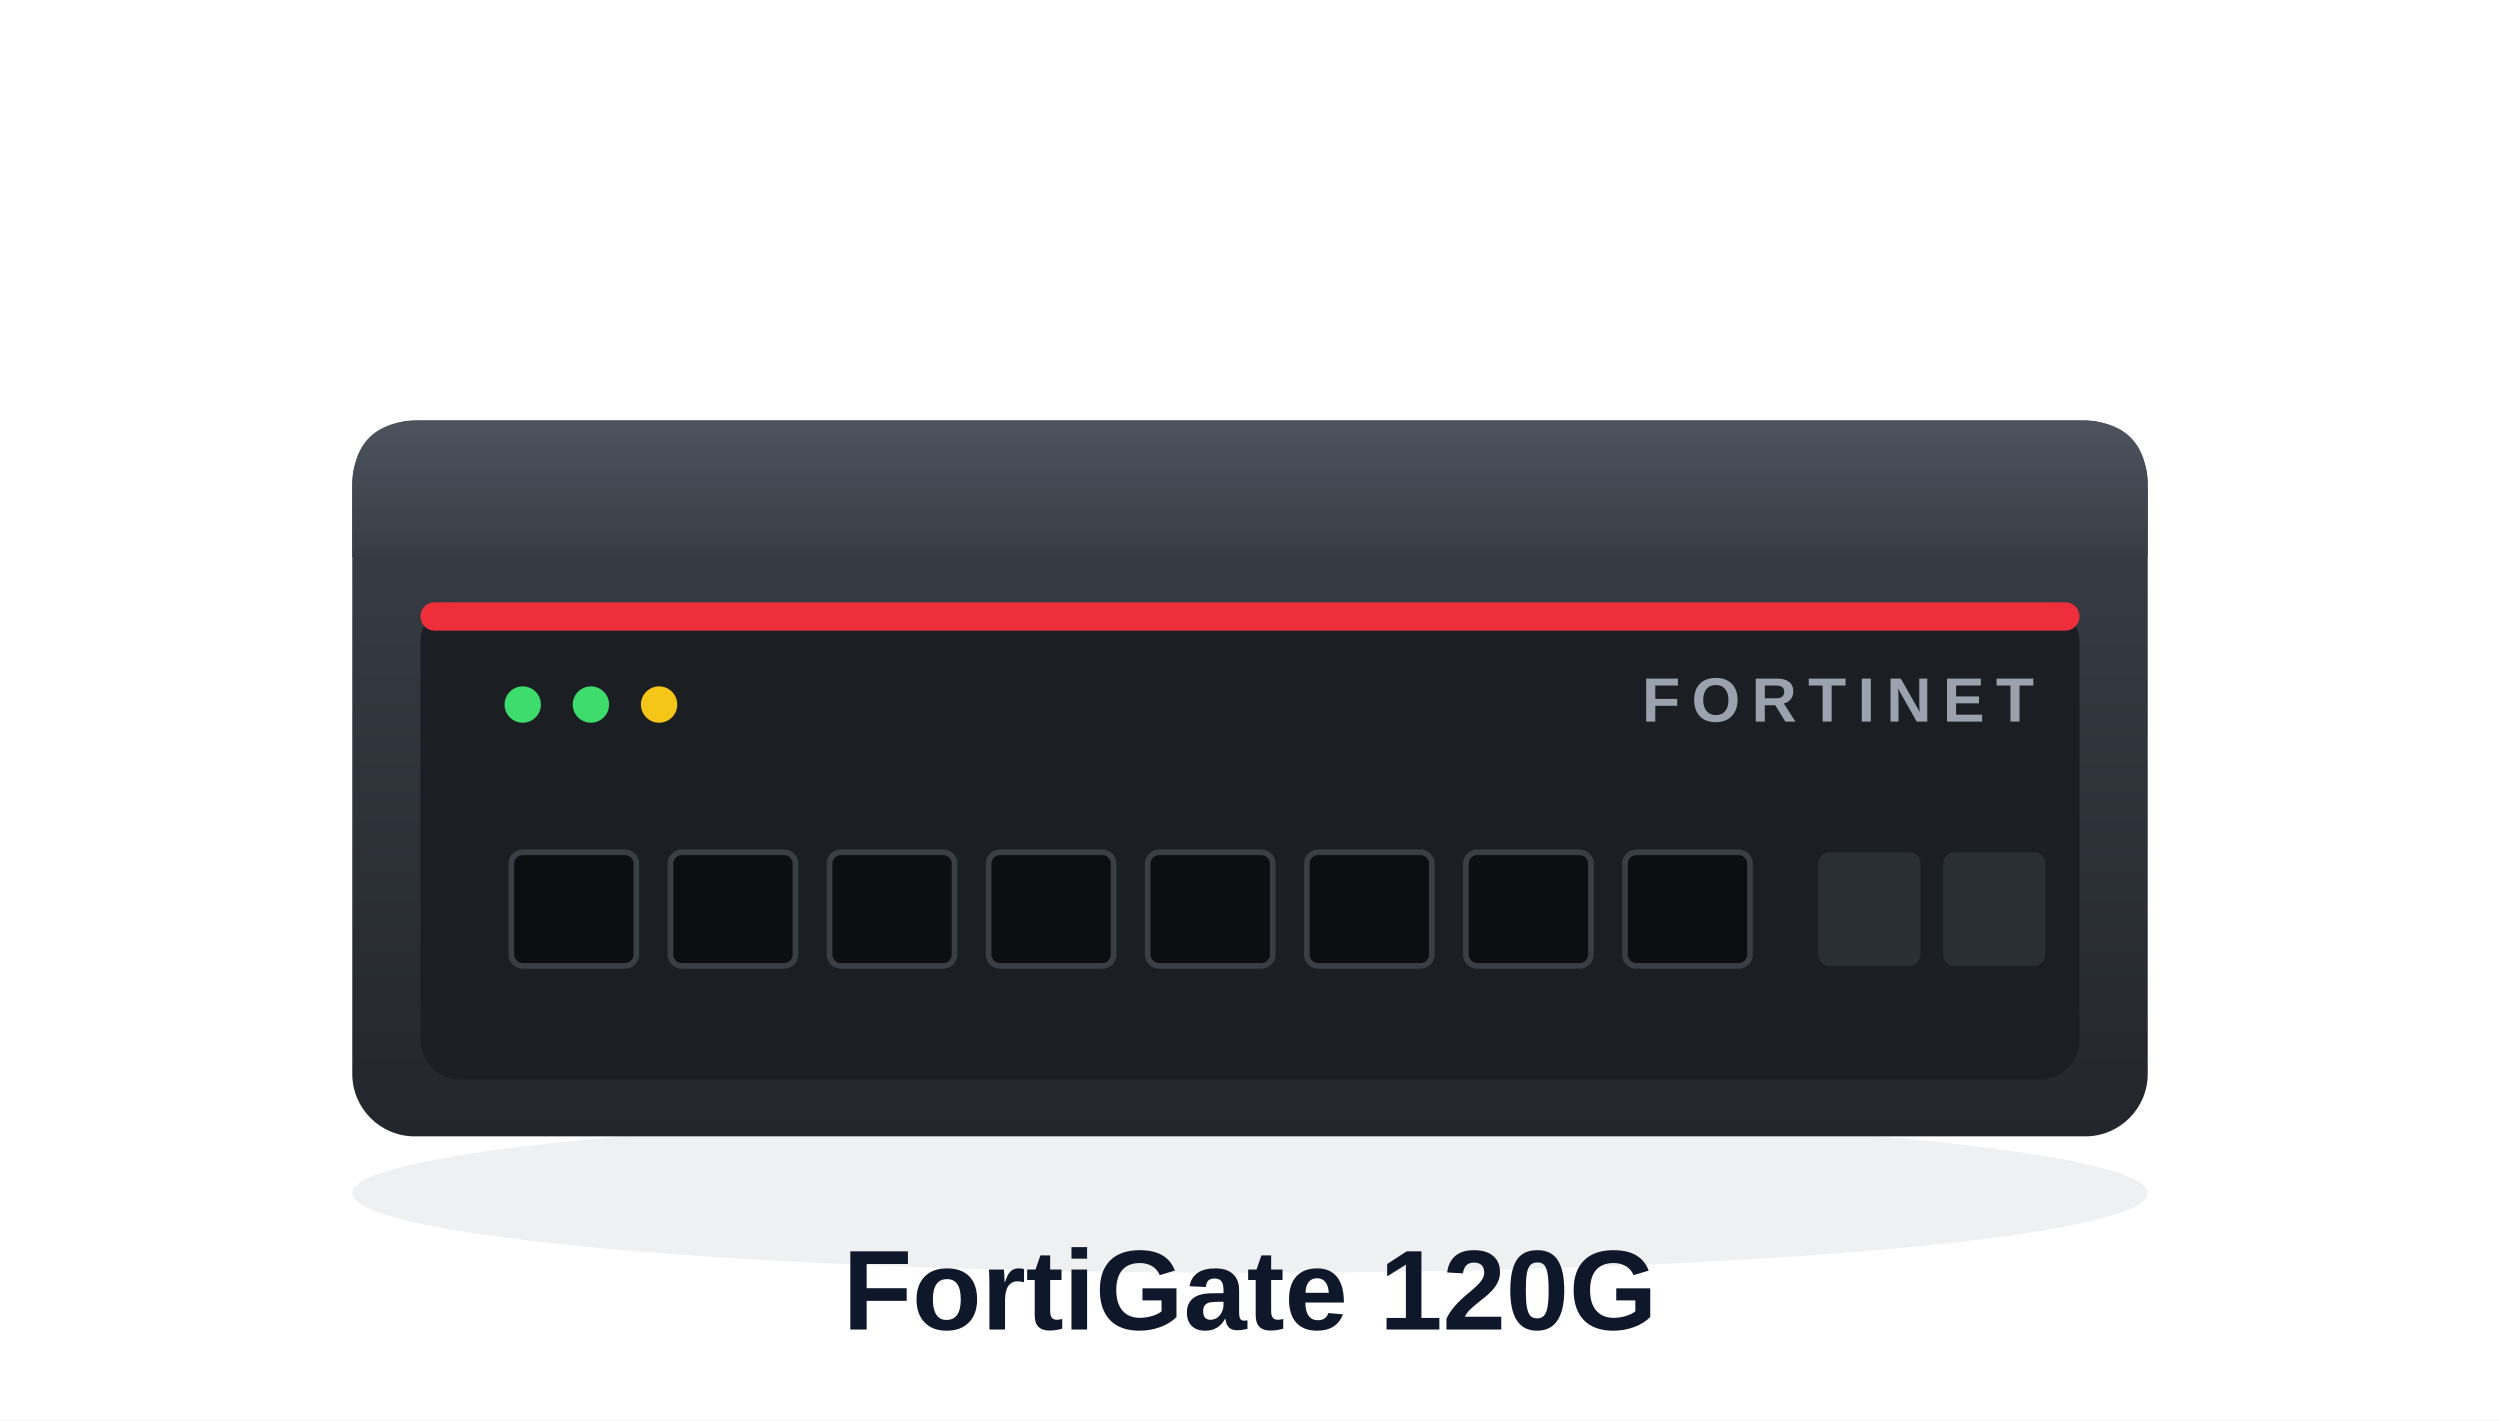
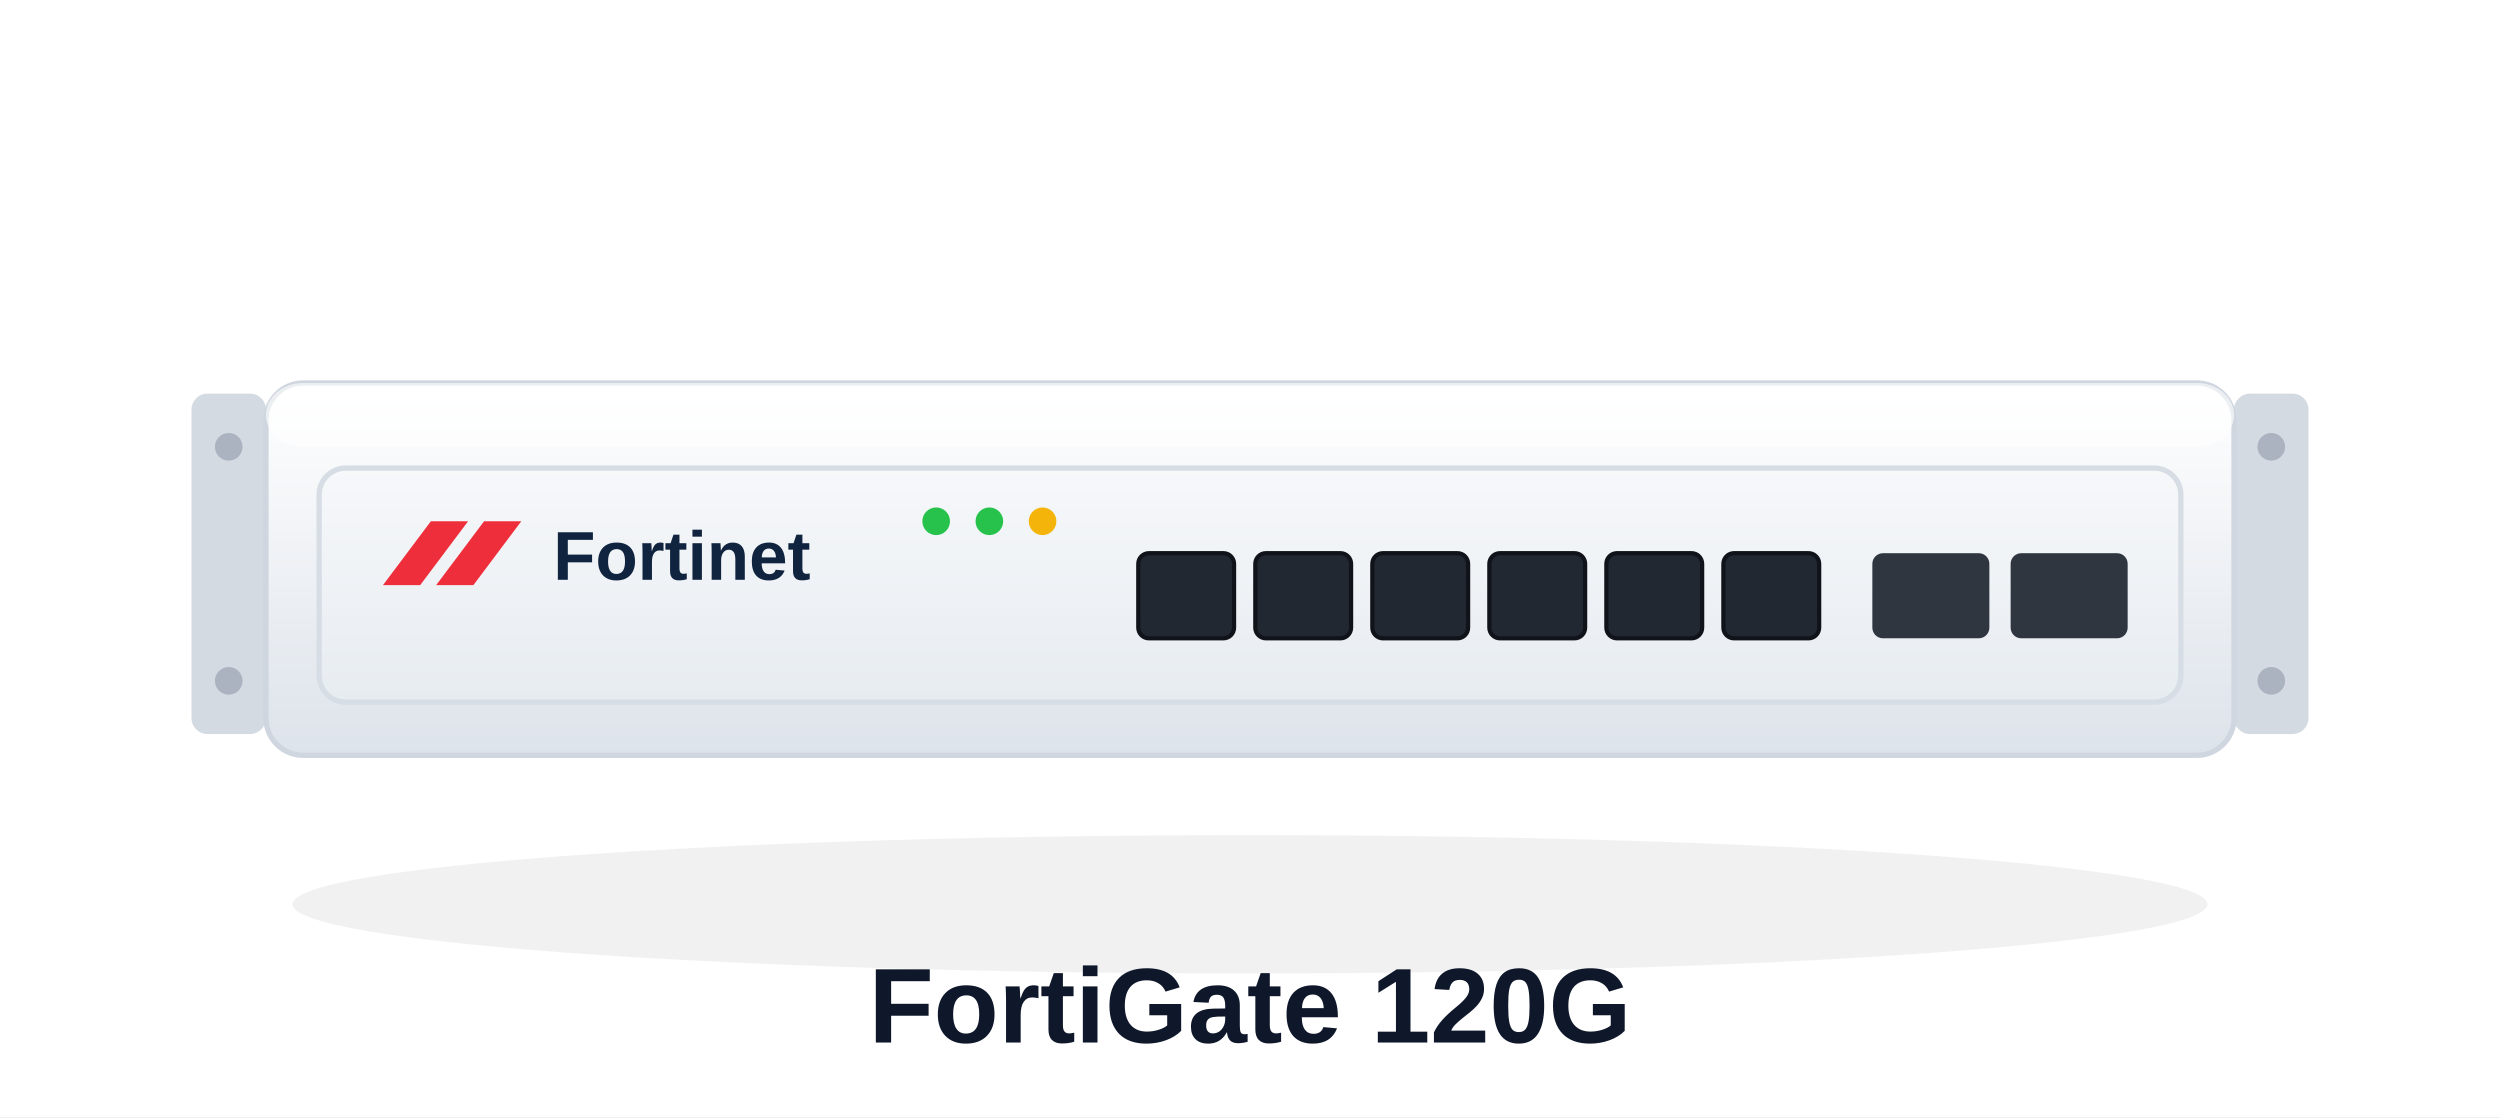
- <svg xmlns="http://www.w3.org/2000/svg" viewBox="0 0 440 250" width="440" height="250">
+ <svg xmlns="http://www.w3.org/2000/svg" viewBox="0 0 470 210" width="470" height="210">
  <defs>
    <linearGradient id="body" x1="0" y1="0" x2="0" y2="1">
-       <stop offset="0" stop-color="#3b4049" />
-       <stop offset="1" stop-color="#23262c" />
+       <stop offset="0" stop-color="#ffffff" />
+       <stop offset="0.5" stop-color="#eef1f5" />
+       <stop offset="1" stop-color="#dde3ea" />
    </linearGradient>
-     <linearGradient id="top" x1="0" y1="0" x2="0" y2="1">
-       <stop offset="0" stop-color="#4d535d" />
-       <stop offset="1" stop-color="#383d45" />
+     <linearGradient id="face" x1="0" y1="0" x2="0" y2="1">
+       <stop offset="0" stop-color="#f6f8fa" />
+       <stop offset="1" stop-color="#e7ecf1" />
    </linearGradient>
  </defs>
-   <rect width="440" height="250" fill="#ffffff" />
-   <ellipse cx="220" cy="210" rx="158" ry="14" fill="#0f172a" opacity="0.07" />
-   <rect x="62" y="74" width="316" height="126" rx="11" fill="url(#body)" />
-   <path d="M62 86 Q62 74 74 74 L366 74 Q378 74 378 86 L378 98 L62 98 Z" fill="url(#top)" />
-   <rect x="74" y="106" width="292" height="84" rx="7" fill="#1b1e23" />
-   <rect x="74" y="106" width="292" height="5" rx="2.5" fill="#ee2e3a" />
+   <rect width="470" height="210" fill="#ffffff" />
+   <ellipse cx="235" cy="170" rx="180" ry="13" fill="#0f172a" opacity="0.06" />
+   <rect x="36" y="74" width="14" height="64" rx="3" fill="#d4dae2" />
+   <rect x="420" y="74" width="14" height="64" rx="3" fill="#d4dae2" />
+   <circle cx="43" cy="84" r="2.6" fill="#aab3bf" />
+   <circle cx="43" cy="128" r="2.6" fill="#aab3bf" />
+   <circle cx="427" cy="84" r="2.6" fill="#aab3bf" />
+   <circle cx="427" cy="128" r="2.6" fill="#aab3bf" />
+   <rect x="50" y="72" width="370" height="70" rx="7" fill="url(#body)" stroke="#cfd6df" stroke-width="1" />
+   <rect x="50" y="72" width="370" height="12" rx="7" fill="#ffffff" opacity="0.6" />
+   <rect x="60" y="88" width="350" height="44" rx="5" fill="url(#face)" stroke="#d7dde4" />
+   <g transform="translate(72,98)">
+     <path d="M0 12 L9 0 L16 0 L7 12 Z" fill="#ee2e3a" />
+     <path d="M10 12 L19 0 L26 0 L17 12 Z" fill="#ee2e3a" />
+     <text x="32" y="11" font-family="Arial, sans-serif" font-size="13" font-weight="800" fill="#11243f">Fortinet</text>
+   </g>
  <g>
-     <circle cx="92" cy="124" r="3.2" fill="#3ddc6d" />
-     <circle cx="104" cy="124" r="3.2" fill="#3ddc6d" />
-     <circle cx="116" cy="124" r="3.2" fill="#f5c518" />
+     <circle cx="176" cy="98" r="2.6" fill="#27c24c" />
+     <circle cx="186" cy="98" r="2.6" fill="#27c24c" />
+     <circle cx="196" cy="98" r="2.6" fill="#f5b40a" />
  </g>
-   <text x="358" y="127" text-anchor="end" font-family="Arial, sans-serif" font-size="11" font-weight="700" letter-spacing="2" fill="#9aa3ad">FORTINET</text>
-   <g fill="#0c0e11" stroke="#3a3f46" stroke-width="1">
-     <rect x="90" y="150" width="22" height="20" rx="2" />
-     <rect x="118" y="150" width="22" height="20" rx="2" />
-     <rect x="146" y="150" width="22" height="20" rx="2" />
-     <rect x="174" y="150" width="22" height="20" rx="2" />
-     <rect x="202" y="150" width="22" height="20" rx="2" />
-     <rect x="230" y="150" width="22" height="20" rx="2" />
-     <rect x="258" y="150" width="22" height="20" rx="2" />
-     <rect x="286" y="150" width="22" height="20" rx="2" />
+   <g fill="#222831" stroke="#10141a" stroke-width="0.8">
+     <rect x="214" y="104" width="18" height="16" rx="2" />
+     <rect x="236" y="104" width="18" height="16" rx="2" />
+     <rect x="258" y="104" width="18" height="16" rx="2" />
+     <rect x="280" y="104" width="18" height="16" rx="2" />
+     <rect x="302" y="104" width="18" height="16" rx="2" />
+     <rect x="324" y="104" width="18" height="16" rx="2" />
  </g>
-   <g fill="#2a2f36">
-     <rect x="320" y="150" width="18" height="20" rx="2" />
-     <rect x="342" y="150" width="18" height="20" rx="2" />
+   <g fill="#2f3640">
+     <rect x="352" y="104" width="22" height="16" rx="2" />
+     <rect x="378" y="104" width="22" height="16" rx="2" />
  </g>
-   <text x="220" y="234" text-anchor="middle" font-family="Arial, sans-serif" font-size="20" font-weight="800" fill="#0f172a">FortiGate 120G</text>
+   <text x="235" y="196" text-anchor="middle" font-family="Arial, sans-serif" font-size="20" font-weight="800" fill="#0f172a">FortiGate 120G</text>
</svg>
